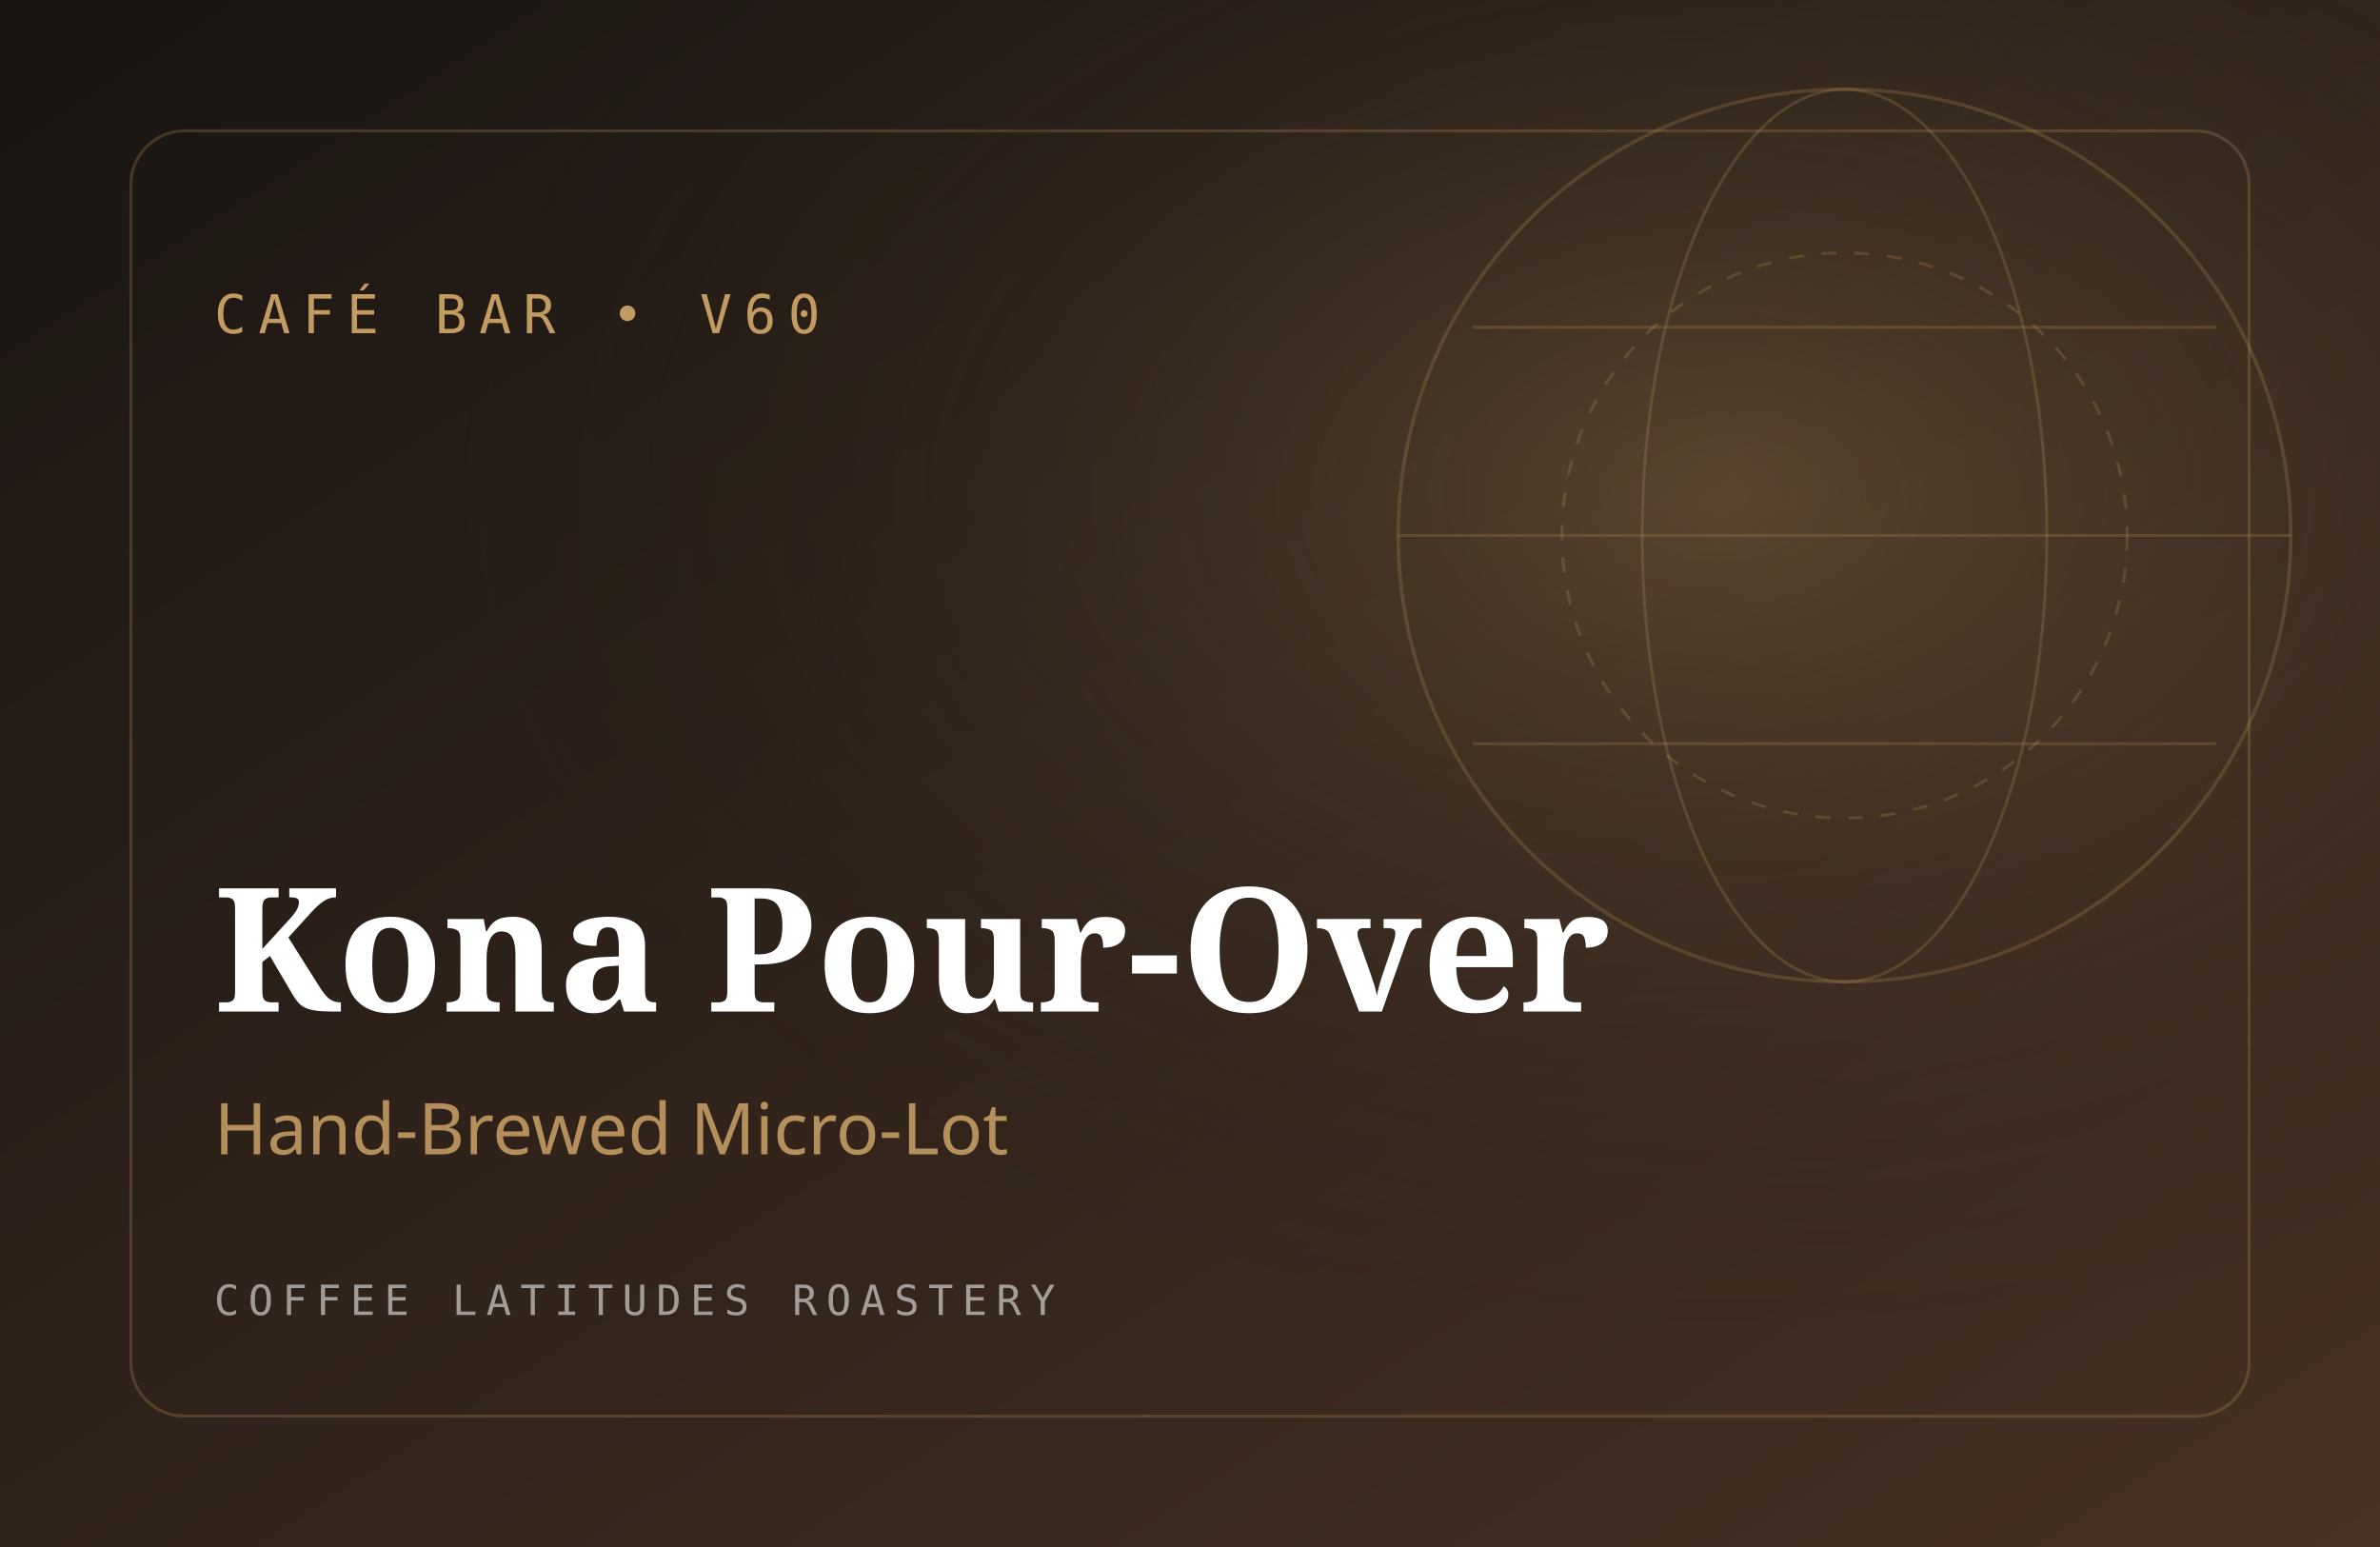
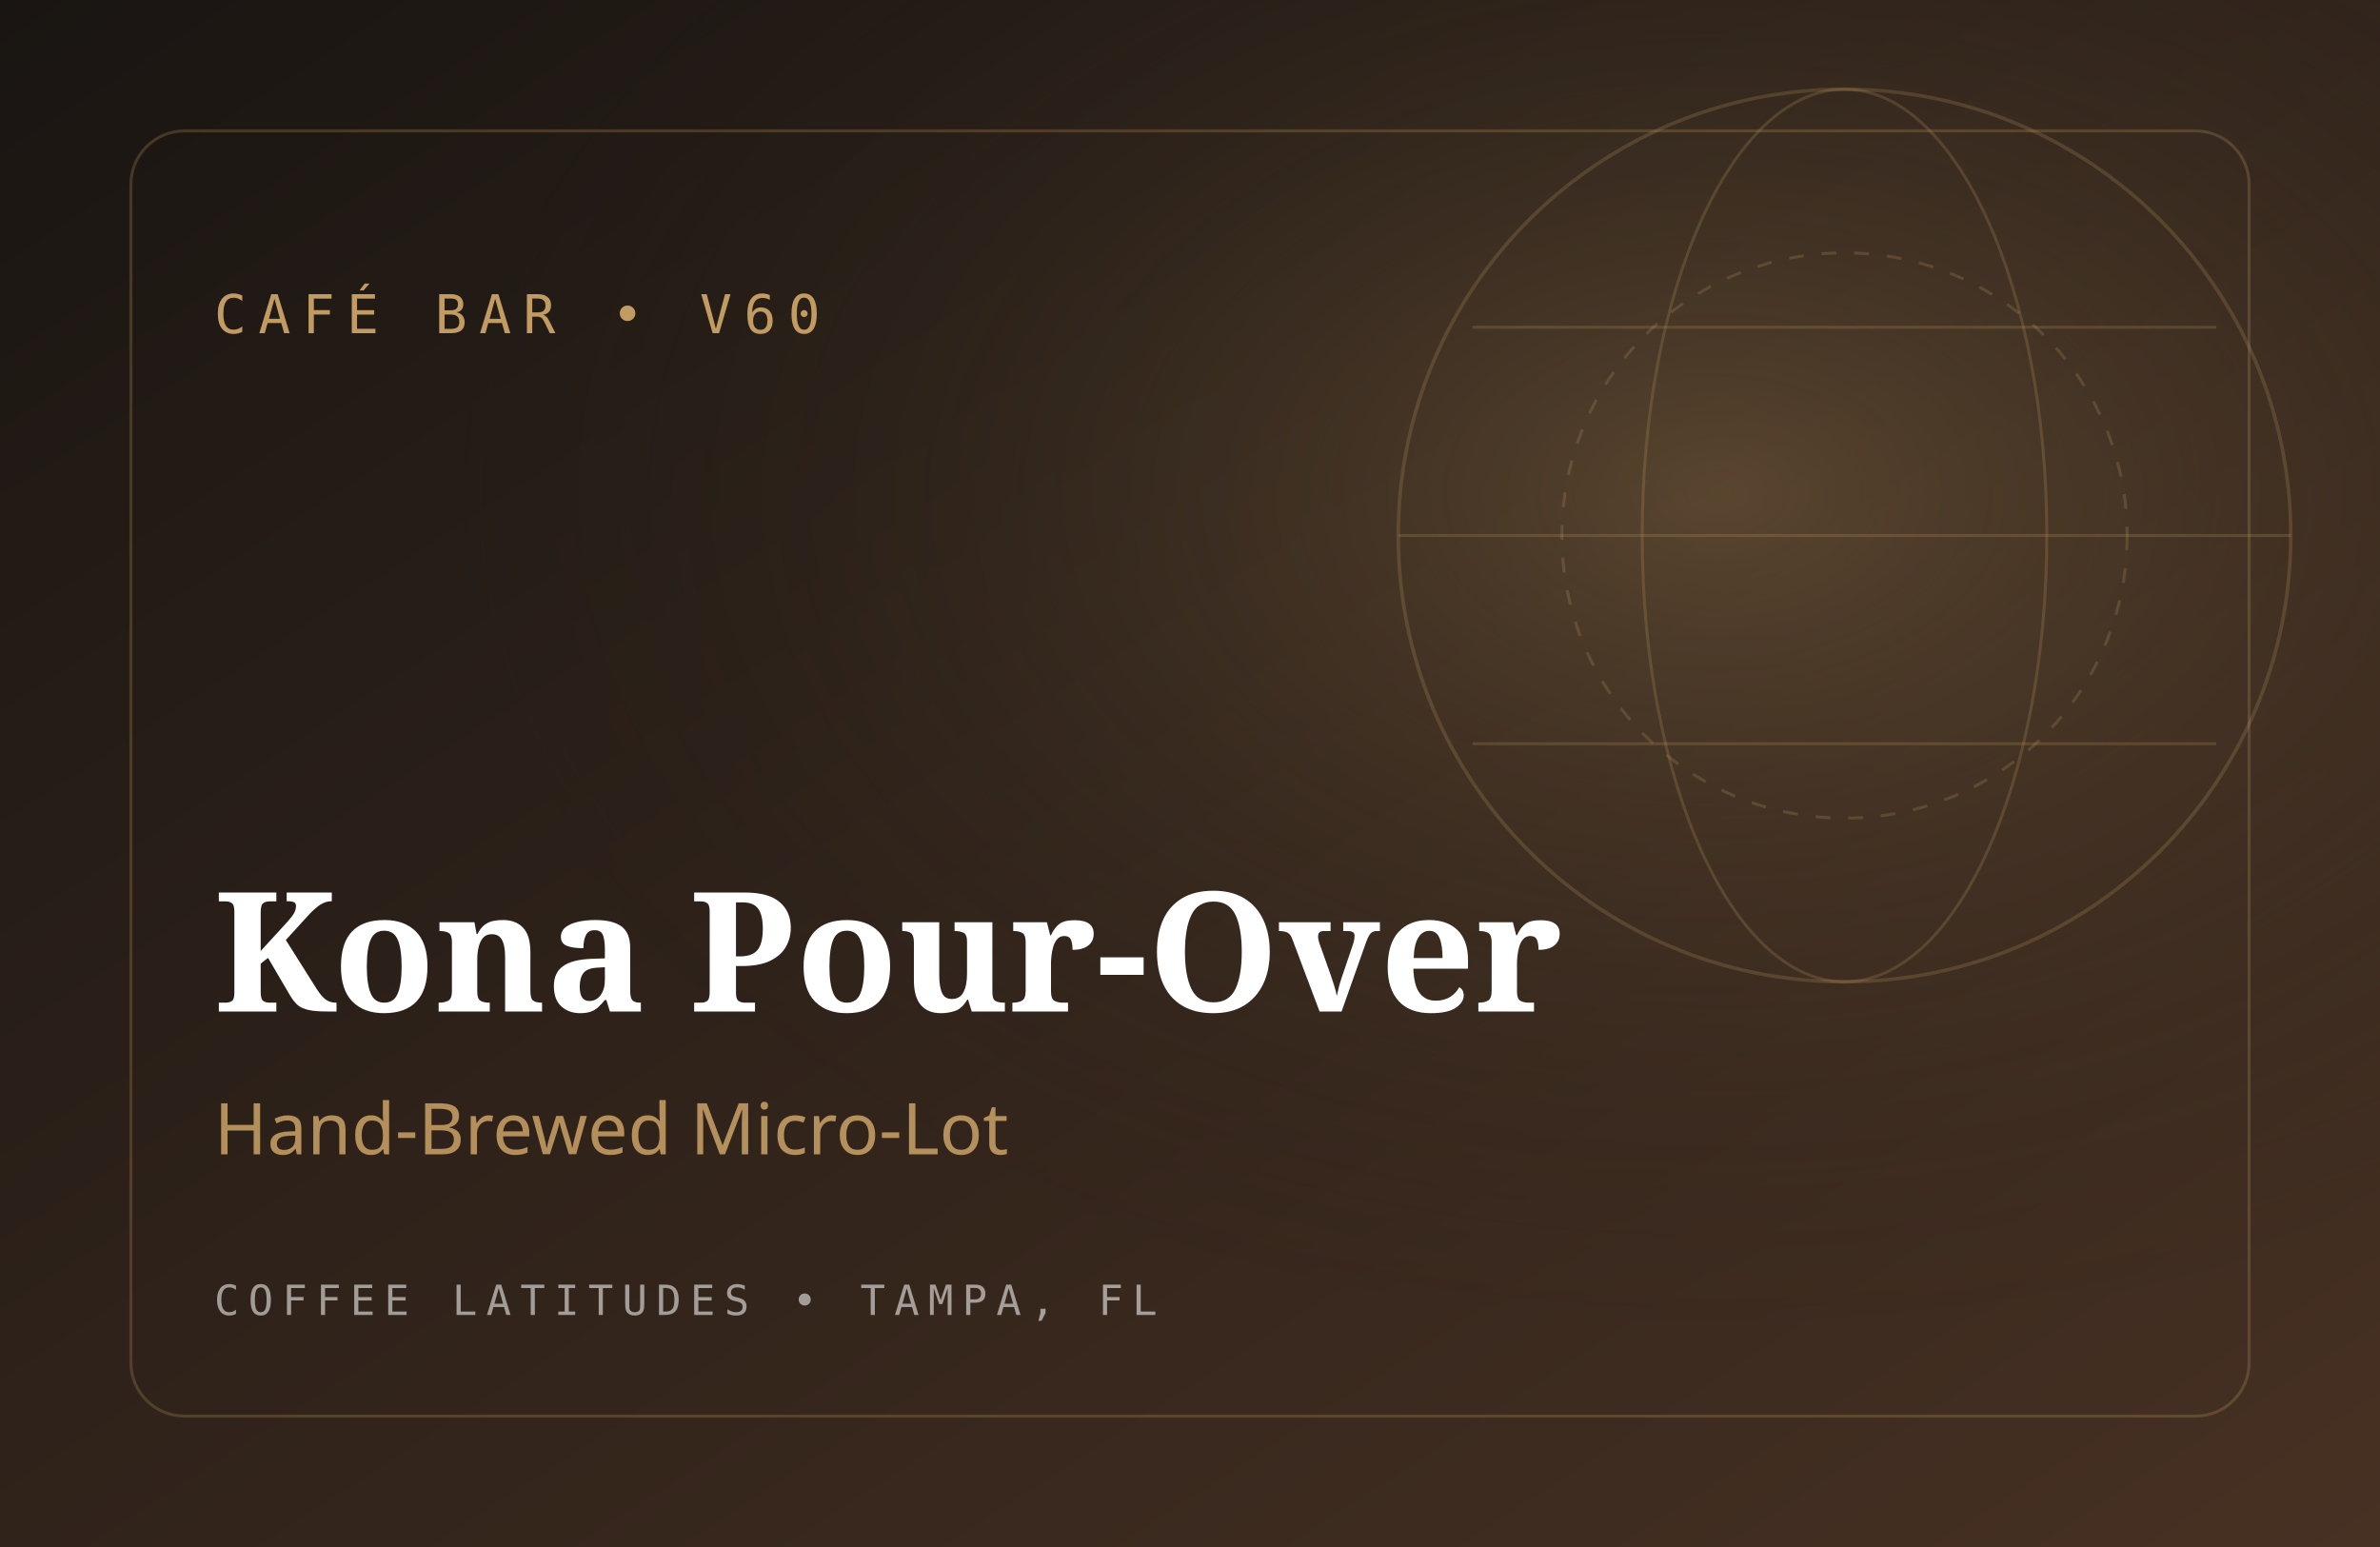
<svg xmlns="http://www.w3.org/2000/svg" viewBox="0 0 800 520" width="800" height="520">
  <defs>
    <linearGradient id="g" x1="0" y1="0" x2="1" y2="1">
      <stop offset="0%" stop-color="#191512" />
      <stop offset="100%" stop-color="#473123" />
    </linearGradient>
    <radialGradient id="glow" cx="72%" cy="32%" r="55%">
      <stop offset="0%" stop-color="#C29B63" stop-opacity="0.28" />
      <stop offset="100%" stop-color="#191512" stop-opacity="0" />
    </radialGradient>
  </defs>
  <rect width="800" height="520" fill="url(#g)" />
  <rect width="800" height="520" fill="url(#glow)" />
  <g stroke="#C29B63" stroke-opacity="0.22" fill="none">
    <circle cx="620" cy="180" r="150" stroke-width="1.2" />
    <circle cx="620" cy="180" r="95" stroke-width="1" stroke-dasharray="5 6" />
    <ellipse cx="620" cy="180" rx="68" ry="150" stroke-width="1" />
    <path d="M470 180 H770 M495 110 H745 M495 250 H745" stroke-width="1" />
  </g>
  <rect x="44" y="44" width="712" height="432" rx="18" fill="none" stroke="#C29B63" stroke-opacity="0.25" stroke-width="1" />
  <text x="72" y="112" fill="#C29B63" font-family="ui-monospace, monospace" font-size="18" letter-spacing="4">CAFÉ BAR • V60</text>
-   <text x="72" y="340" fill="#FFFFFF" font-family="Georgia, serif" font-size="58" font-weight="600">Kona Pour-Over</text>
+   <text x="72" y="340" fill="#FFFFFF" font-family="Georgia, serif" font-size="56" font-weight="600">Kona Pour-Over</text>
  <text x="72" y="388" fill="#C29B63" font-family="system-ui, sans-serif" font-size="24" opacity="0.9">Hand-Brewed Micro-Lot</text>
-   <text x="72" y="442" fill="#FFFFFF" opacity="0.55" font-family="ui-monospace, monospace" font-size="14" letter-spacing="3">COFFEE LATITUDES ROASTERY</text>
+   <text x="72" y="442" fill="#FFFFFF" opacity="0.55" font-family="ui-monospace, monospace" font-size="14" letter-spacing="3">COFFEE LATITUDES • TAMPA, FL</text>
</svg>
